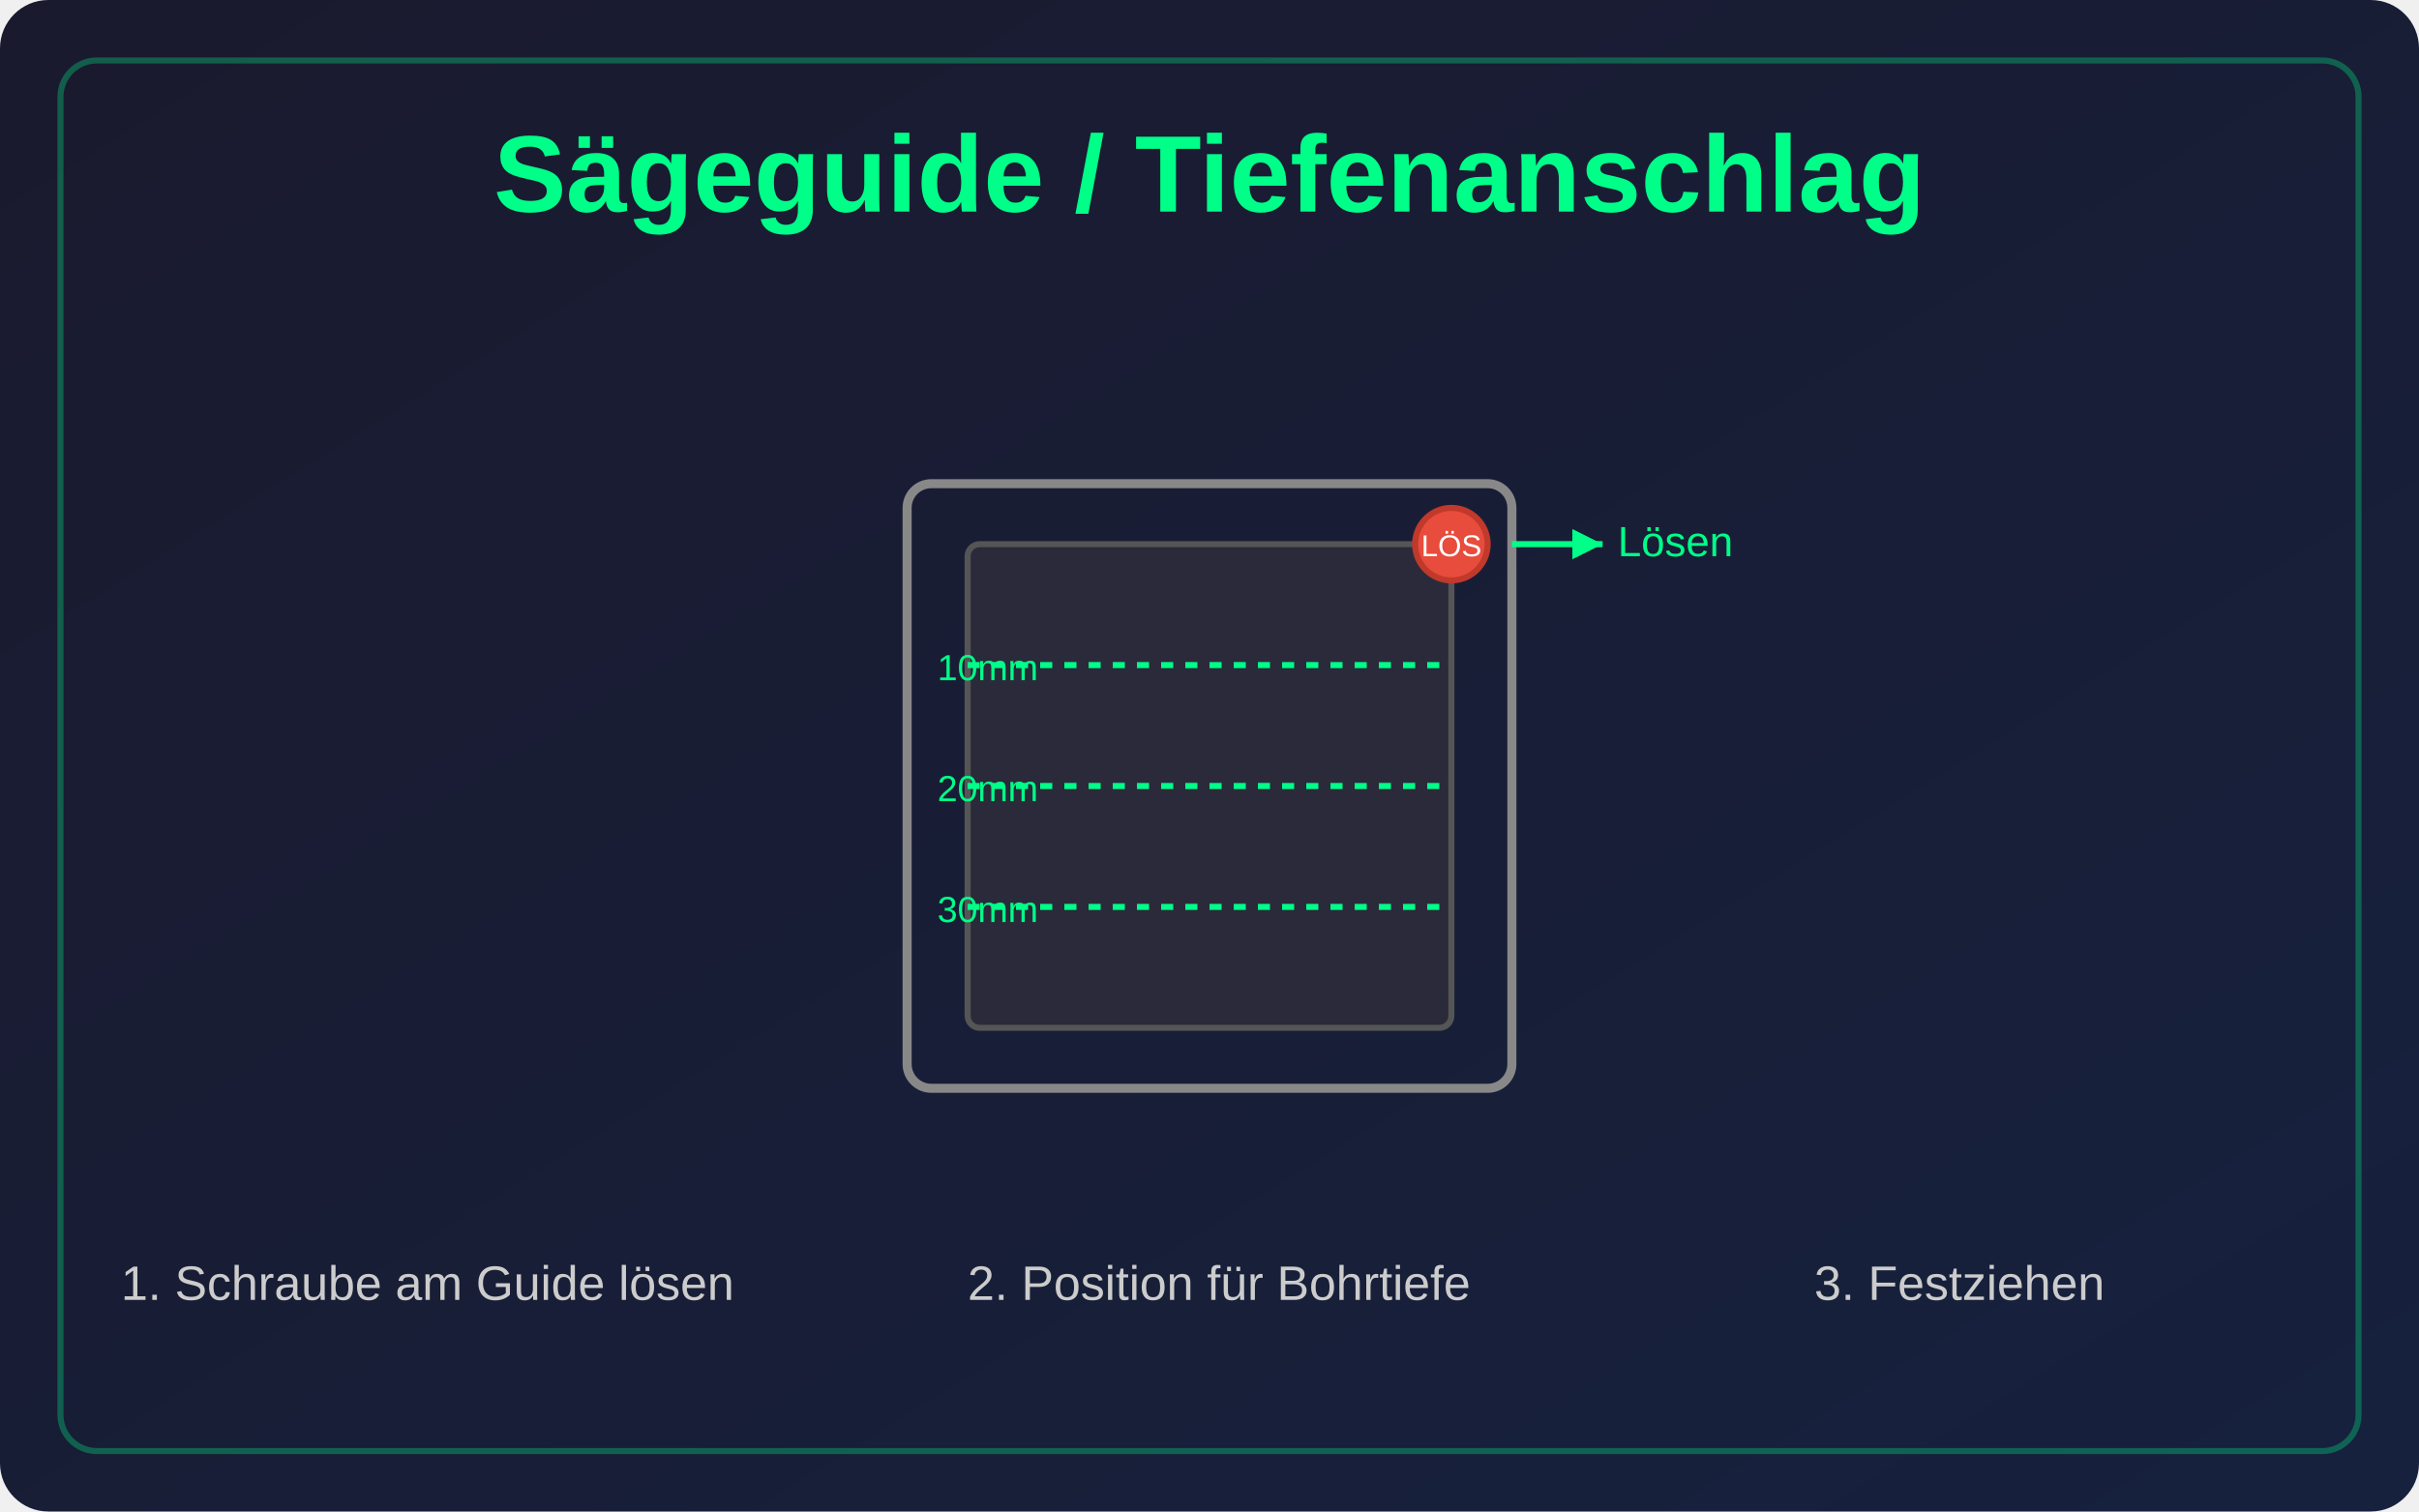
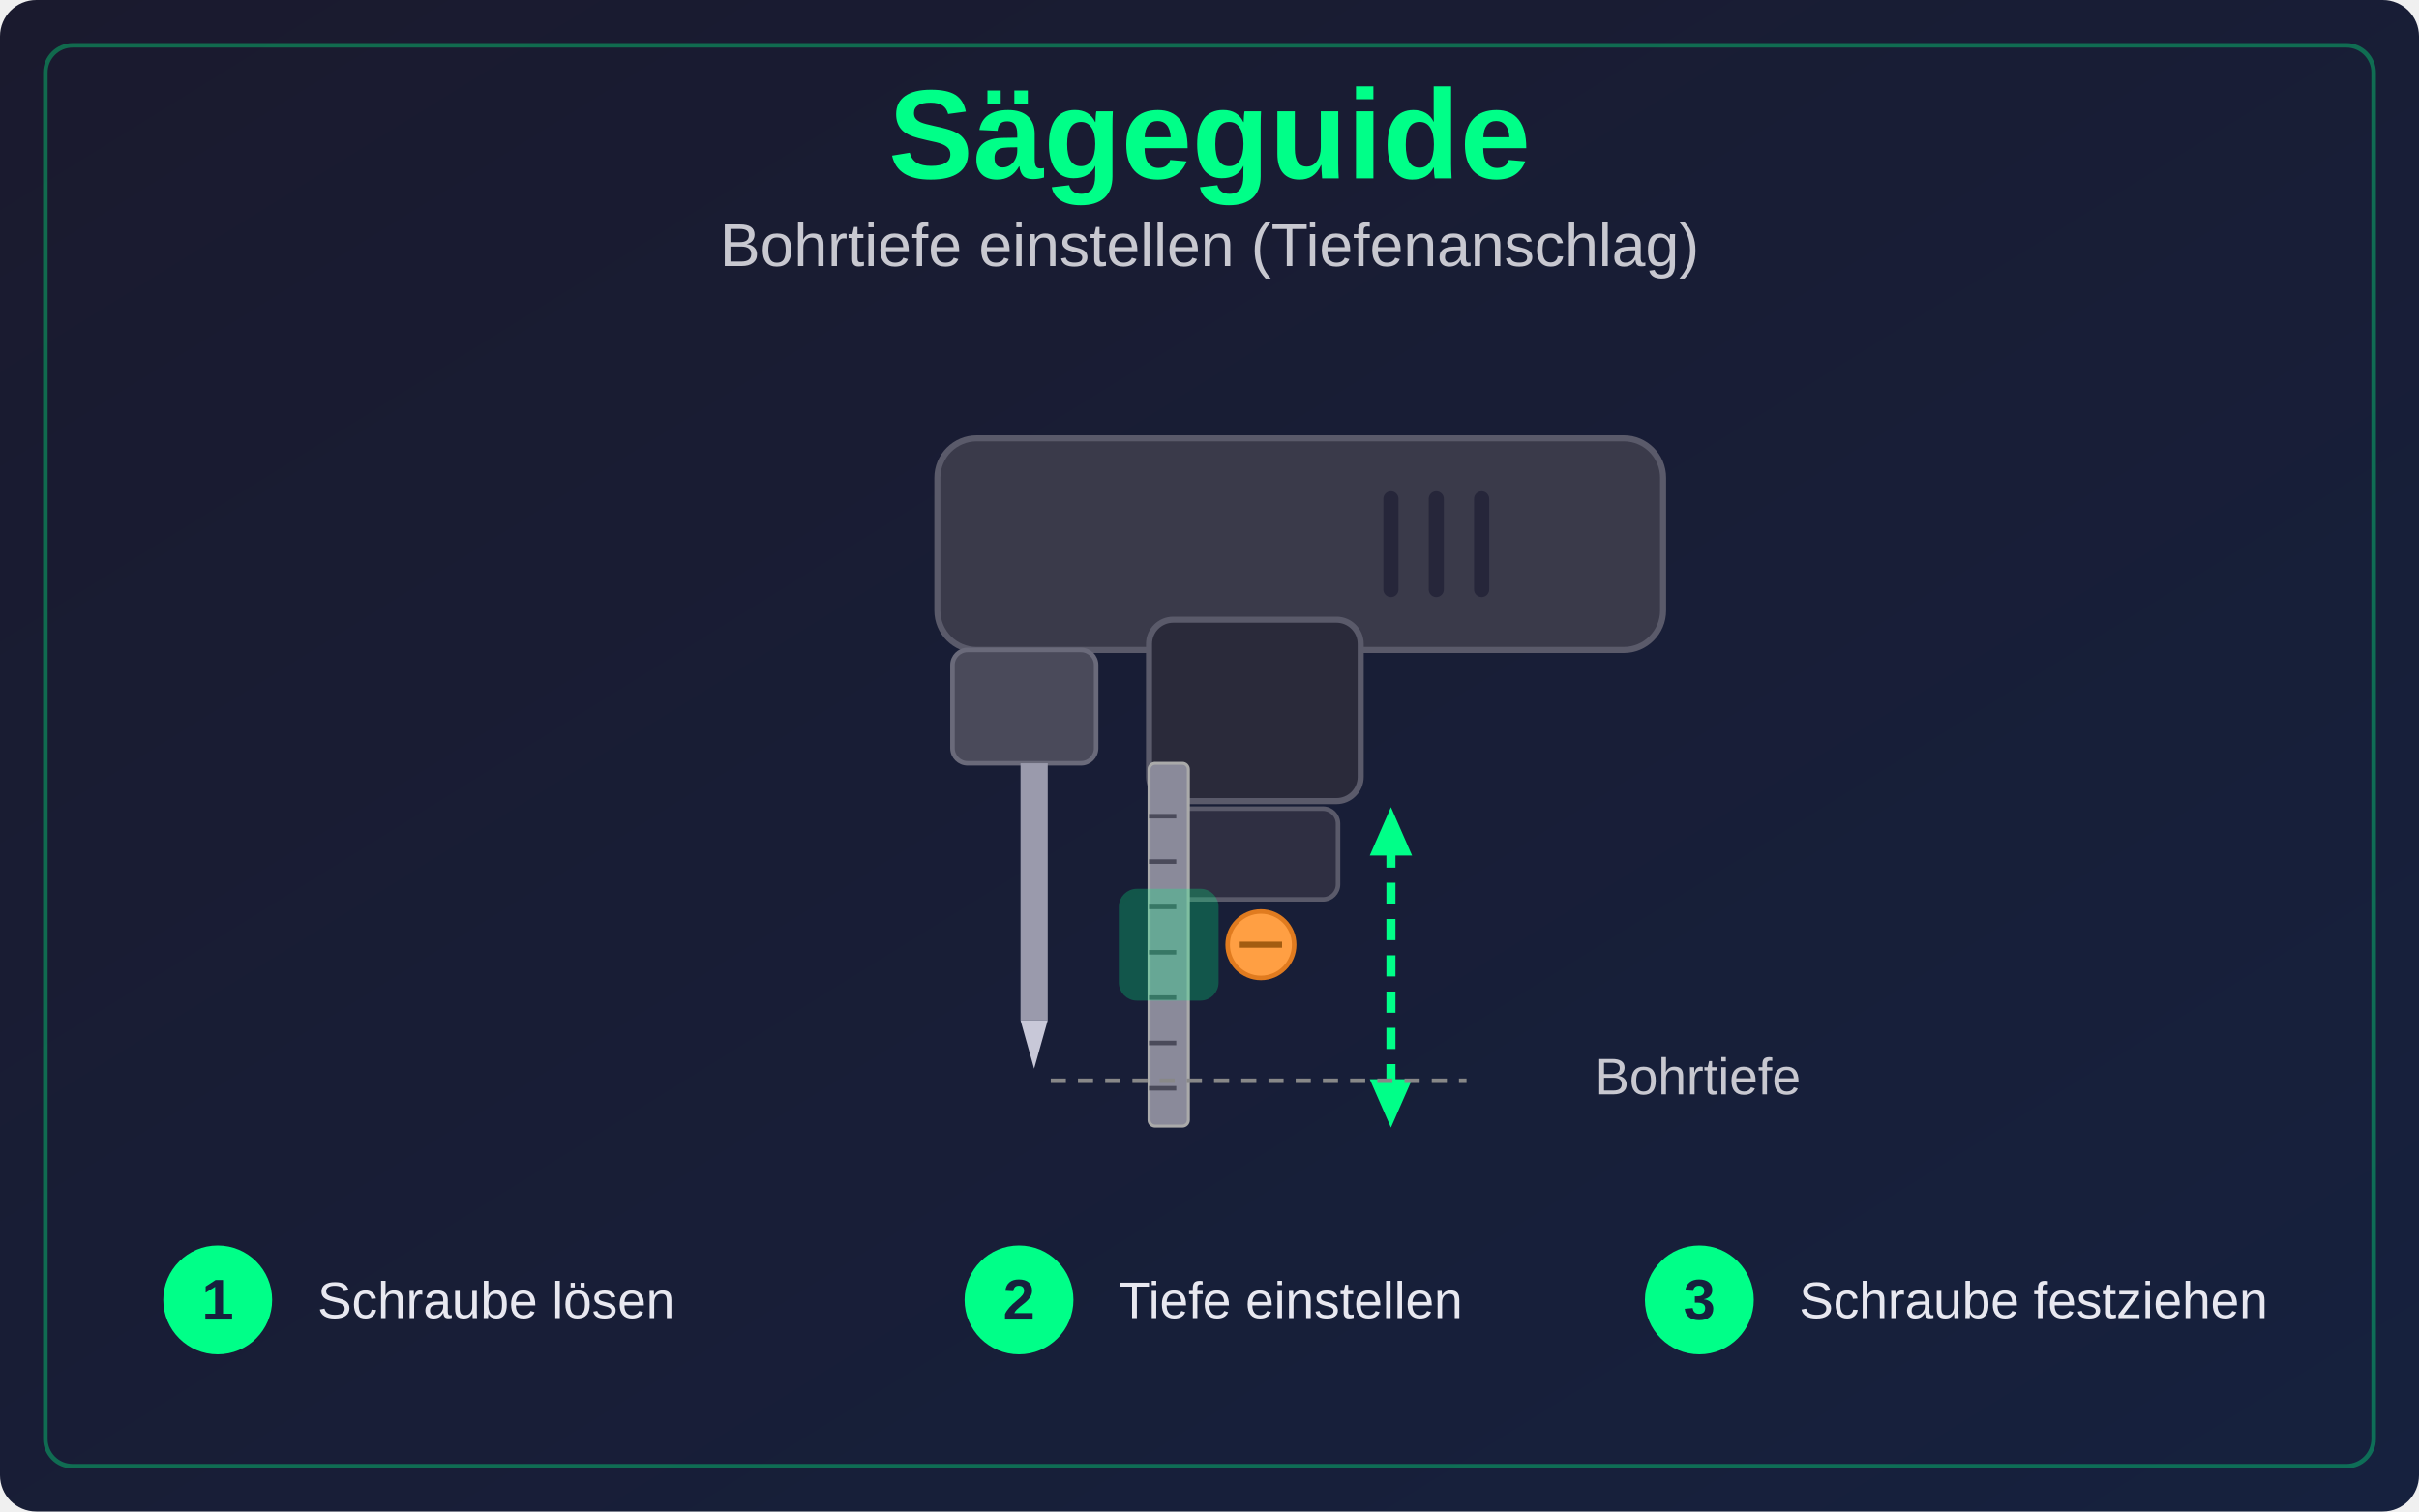
- <svg xmlns="http://www.w3.org/2000/svg" width="800" height="500" viewBox="0 0 800 500">
+ <svg xmlns="http://www.w3.org/2000/svg" width="1600" height="1000" viewBox="0 0 1600 1000">
  <defs>
    <linearGradient id="bg" x1="0%" y1="0%" x2="100%" y2="100%">
-       <stop offset="0%" style="stop-color:#1a1a2e" />
-       <stop offset="100%" style="stop-color:#16213e" />
+       <stop offset="0%" stop-color="#1a1a2e" />
+       <stop offset="100%" stop-color="#16213e" />
    </linearGradient>
  </defs>
-   <rect width="800" height="500" fill="url(#bg)" rx="16" />
-   <rect x="20" y="20" width="760" height="460" fill="none" stroke="#00ff88" stroke-width="2" rx="12" opacity="0.3" />
-   <text x="400" y="70" font-family="Arial, sans-serif" font-size="36" font-weight="bold" fill="#00ff88" text-anchor="middle">Sägeguide / Tiefenanschlag</text>
-   <g transform="translate(400, 260)">
-     <rect x="-100" y="-100" width="200" height="200" rx="8" fill="none" stroke="#888" stroke-width="3" />
-     <rect x="-80" y="-80" width="160" height="160" rx="4" fill="#2a2a3a" stroke="#555" stroke-width="2" />
-     <line x1="-80" y1="-40" x2="80" y2="-40" stroke="#00ff88" stroke-width="2" stroke-dasharray="4,4" />
-     <line x1="-80" y1="0" x2="80" y2="0" stroke="#00ff88" stroke-width="2" stroke-dasharray="4,4" />
-     <line x1="-80" y1="40" x2="80" y2="40" stroke="#00ff88" stroke-width="2" stroke-dasharray="4,4" />
-     <text x="-90" y="-35" font-family="Arial" font-size="12" fill="#00ff88">10mm</text>
-     <text x="-90" y="5" font-family="Arial" font-size="12" fill="#00ff88">20mm</text>
-     <text x="-90" y="45" font-family="Arial" font-size="12" fill="#00ff88">30mm</text>
-     <circle cx="80" cy="-80" r="12" fill="#e74c3c" stroke="#c0392b" stroke-width="2" />
-     <text x="80" y="-76" font-family="Arial" font-size="10" fill="#fff" text-anchor="middle">LÖS</text>
-     <line x1="100" y1="-80" x2="130" y2="-80" stroke="#00ff88" stroke-width="2" />
-     <polygon points="130,-80 120,-85 120,-75" fill="#00ff88" />
-     <text x="135" y="-76" font-family="Arial" font-size="14" fill="#00ff88">Lösen</text>
+   <rect width="1600" height="1000" fill="url(#bg)" rx="24" />
+   <rect x="30" y="30" width="1540" height="940" fill="none" stroke="#00ff88" stroke-width="3" rx="18" opacity="0.35" />
+   <text x="800" y="118" font-family="Arial, sans-serif" font-size="84" font-weight="bold" fill="#00ff88" text-anchor="middle">Sägeguide</text>
+   <text x="800" y="176" font-family="Arial, sans-serif" font-size="40" fill="#c8c8d0" text-anchor="middle">Bohrtiefe einstellen (Tiefenanschlag)</text>
+   <g transform="translate(800,470)">
+     <rect x="-180" y="-180" width="480" height="140" rx="26" fill="#3a3a4a" stroke="#5a5a6a" stroke-width="4" />
+     <g stroke="#26263a" stroke-width="10" stroke-linecap="round">
+       <line x1="120" y1="-140" x2="120" y2="-80" />
+       <line x1="150" y1="-140" x2="150" y2="-80" />
+       <line x1="180" y1="-140" x2="180" y2="-80" />
+     </g>
+     <rect x="-40" y="-60" width="140" height="120" rx="16" fill="#2a2a3a" stroke="#5a5a6a" stroke-width="4" />
+     <rect x="-25" y="65" width="110" height="60" rx="10" fill="#2f2f42" stroke="#5a5a6a" stroke-width="3" />
+     <rect x="-170" y="-40" width="95" height="75" rx="10" fill="#4a4a5a" stroke="#6a6a7a" stroke-width="3" />
+     <rect x="-125" y="35" width="18" height="170" fill="#9a9aac" />
+     <polygon points="-125,205 -107,205 -116,237" fill="#c8c8d8" />
+     <rect x="-40" y="35" width="26" height="240" rx="4" fill="#8a8a9a" stroke="#aaaaaa" stroke-width="2" />
+     <g stroke="#4a4a5a" stroke-width="3">
+       <line x1="-40" y1="70" x2="-22" y2="70" />
+       <line x1="-40" y1="100" x2="-22" y2="100" />
+       <line x1="-40" y1="130" x2="-22" y2="130" />
+       <line x1="-40" y1="160" x2="-22" y2="160" />
+       <line x1="-40" y1="190" x2="-22" y2="190" />
+       <line x1="-40" y1="220" x2="-22" y2="220" />
+       <line x1="-40" y1="250" x2="-22" y2="250" />
+     </g>
+     <rect x="-58" y="120" width="62" height="70" rx="10" fill="#00ff88" opacity="0.25" stroke="#00ff88" stroke-width="4" />
+     <circle cx="34" cy="155" r="22" fill="#ff9f43" stroke="#e07b1f" stroke-width="3" />
+     <line x1="20" y1="155" x2="48" y2="155" stroke="#a35c10" stroke-width="4" />
+     <line x1="120" y1="90" x2="120" y2="250" stroke="#00ff88" stroke-width="6" stroke-dasharray="14,10" />
+     <polygon points="120,64 106,96 134,96" fill="#00ff88" />
+     <polygon points="120,276 106,244 134,244" fill="#00ff88" />
+     <line x1="-105" y1="245" x2="170" y2="245" stroke="#888888" stroke-width="3" stroke-dasharray="10,8" />
+     <text x="255" y="254" font-family="Arial, sans-serif" font-size="34" fill="#c8c8d0" text-anchor="start">Bohrtiefe</text>
  </g>
-   <g transform="translate(40, 430)">
-     <text x="0" y="0" font-family="Arial" font-size="16" fill="#ccc">1. Schraube am Guide lösen</text>
-     <text x="280" y="0" font-family="Arial" font-size="16" fill="#ccc">2. Position für Bohrtiefe</text>
-     <text x="560" y="0" font-family="Arial" font-size="16" fill="#ccc">3. Festziehen</text>
+   <g font-family="Arial, sans-serif" font-size="34">
+     <g transform="translate(110,860)">
+       <circle cx="34" cy="0" r="36" fill="#00ff88" />
+       <text x="34" y="13" font-size="38" font-weight="bold" fill="#16213e" text-anchor="middle">1</text>
+       <text x="100" y="12" fill="#e8e8f0">Schraube lösen</text>
+     </g>
+     <g transform="translate(640,860)">
+       <circle cx="34" cy="0" r="36" fill="#00ff88" />
+       <text x="34" y="13" font-size="38" font-weight="bold" fill="#16213e" text-anchor="middle">2</text>
+       <text x="100" y="12" fill="#e8e8f0">Tiefe einstellen</text>
+     </g>
+     <g transform="translate(1090,860)">
+       <circle cx="34" cy="0" r="36" fill="#00ff88" />
+       <text x="34" y="13" font-size="38" font-weight="bold" fill="#16213e" text-anchor="middle">3</text>
+       <text x="100" y="12" fill="#e8e8f0">Schraube festziehen</text>
+     </g>
  </g>
</svg>
